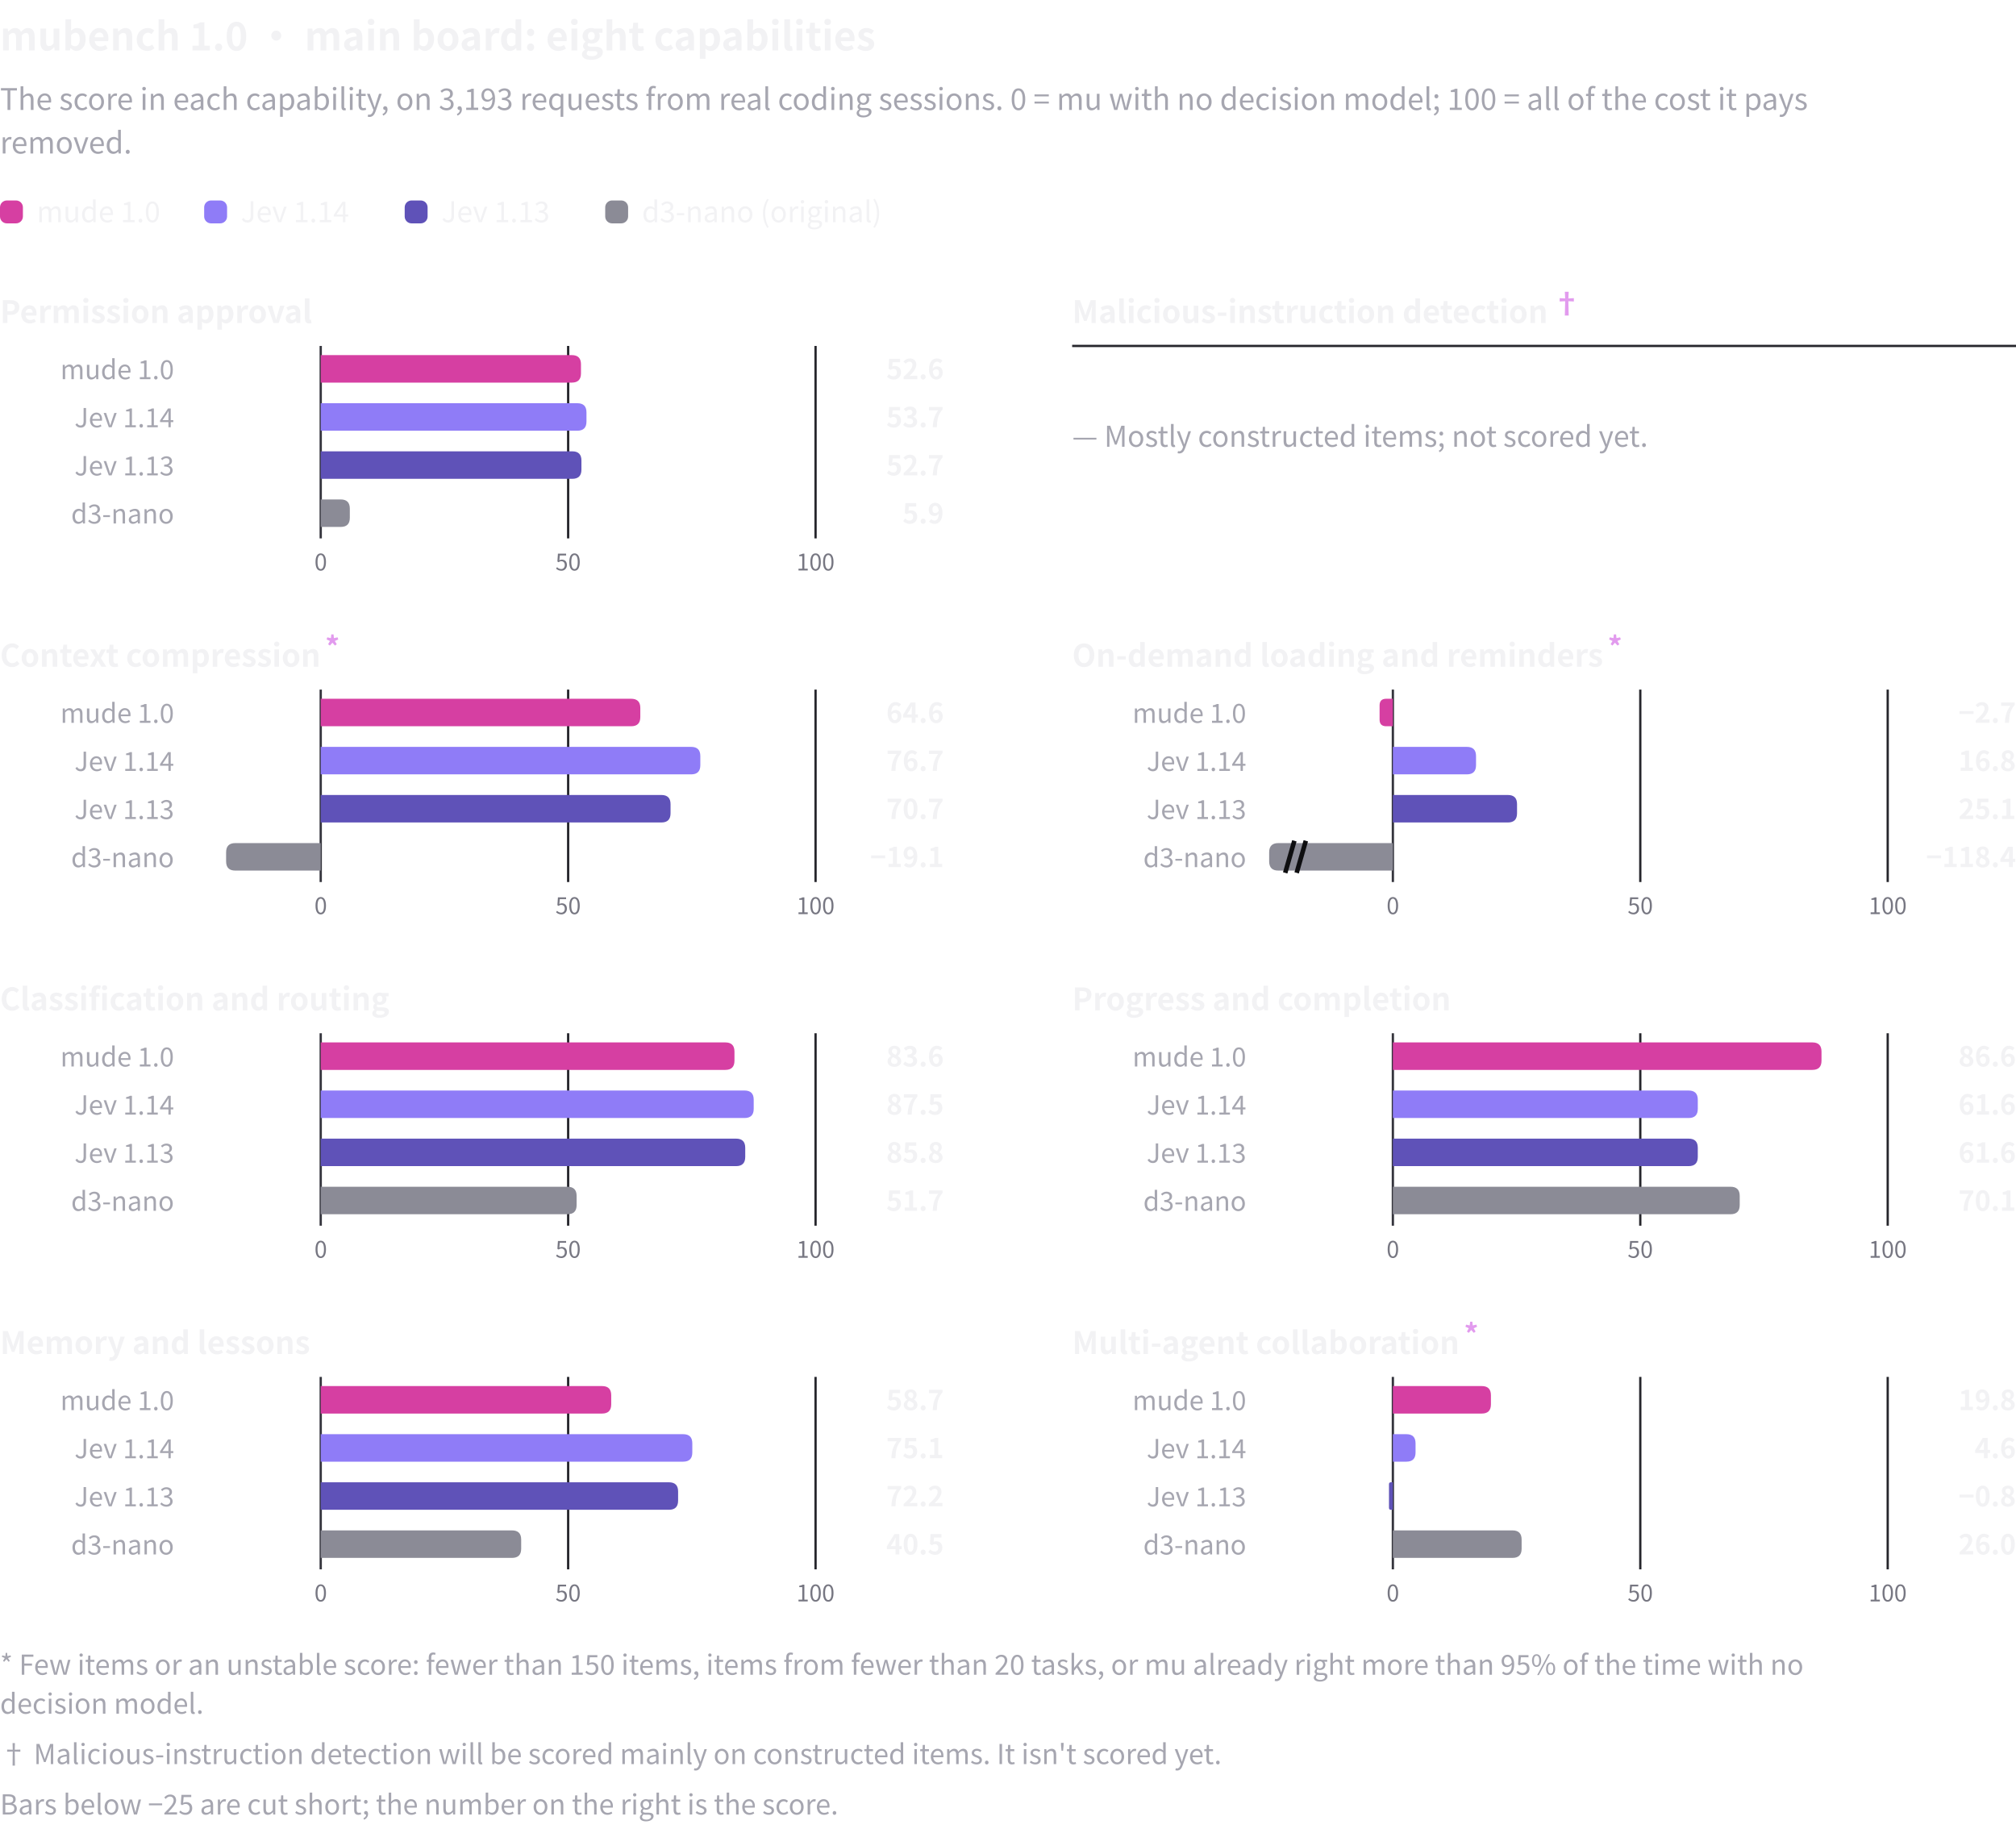
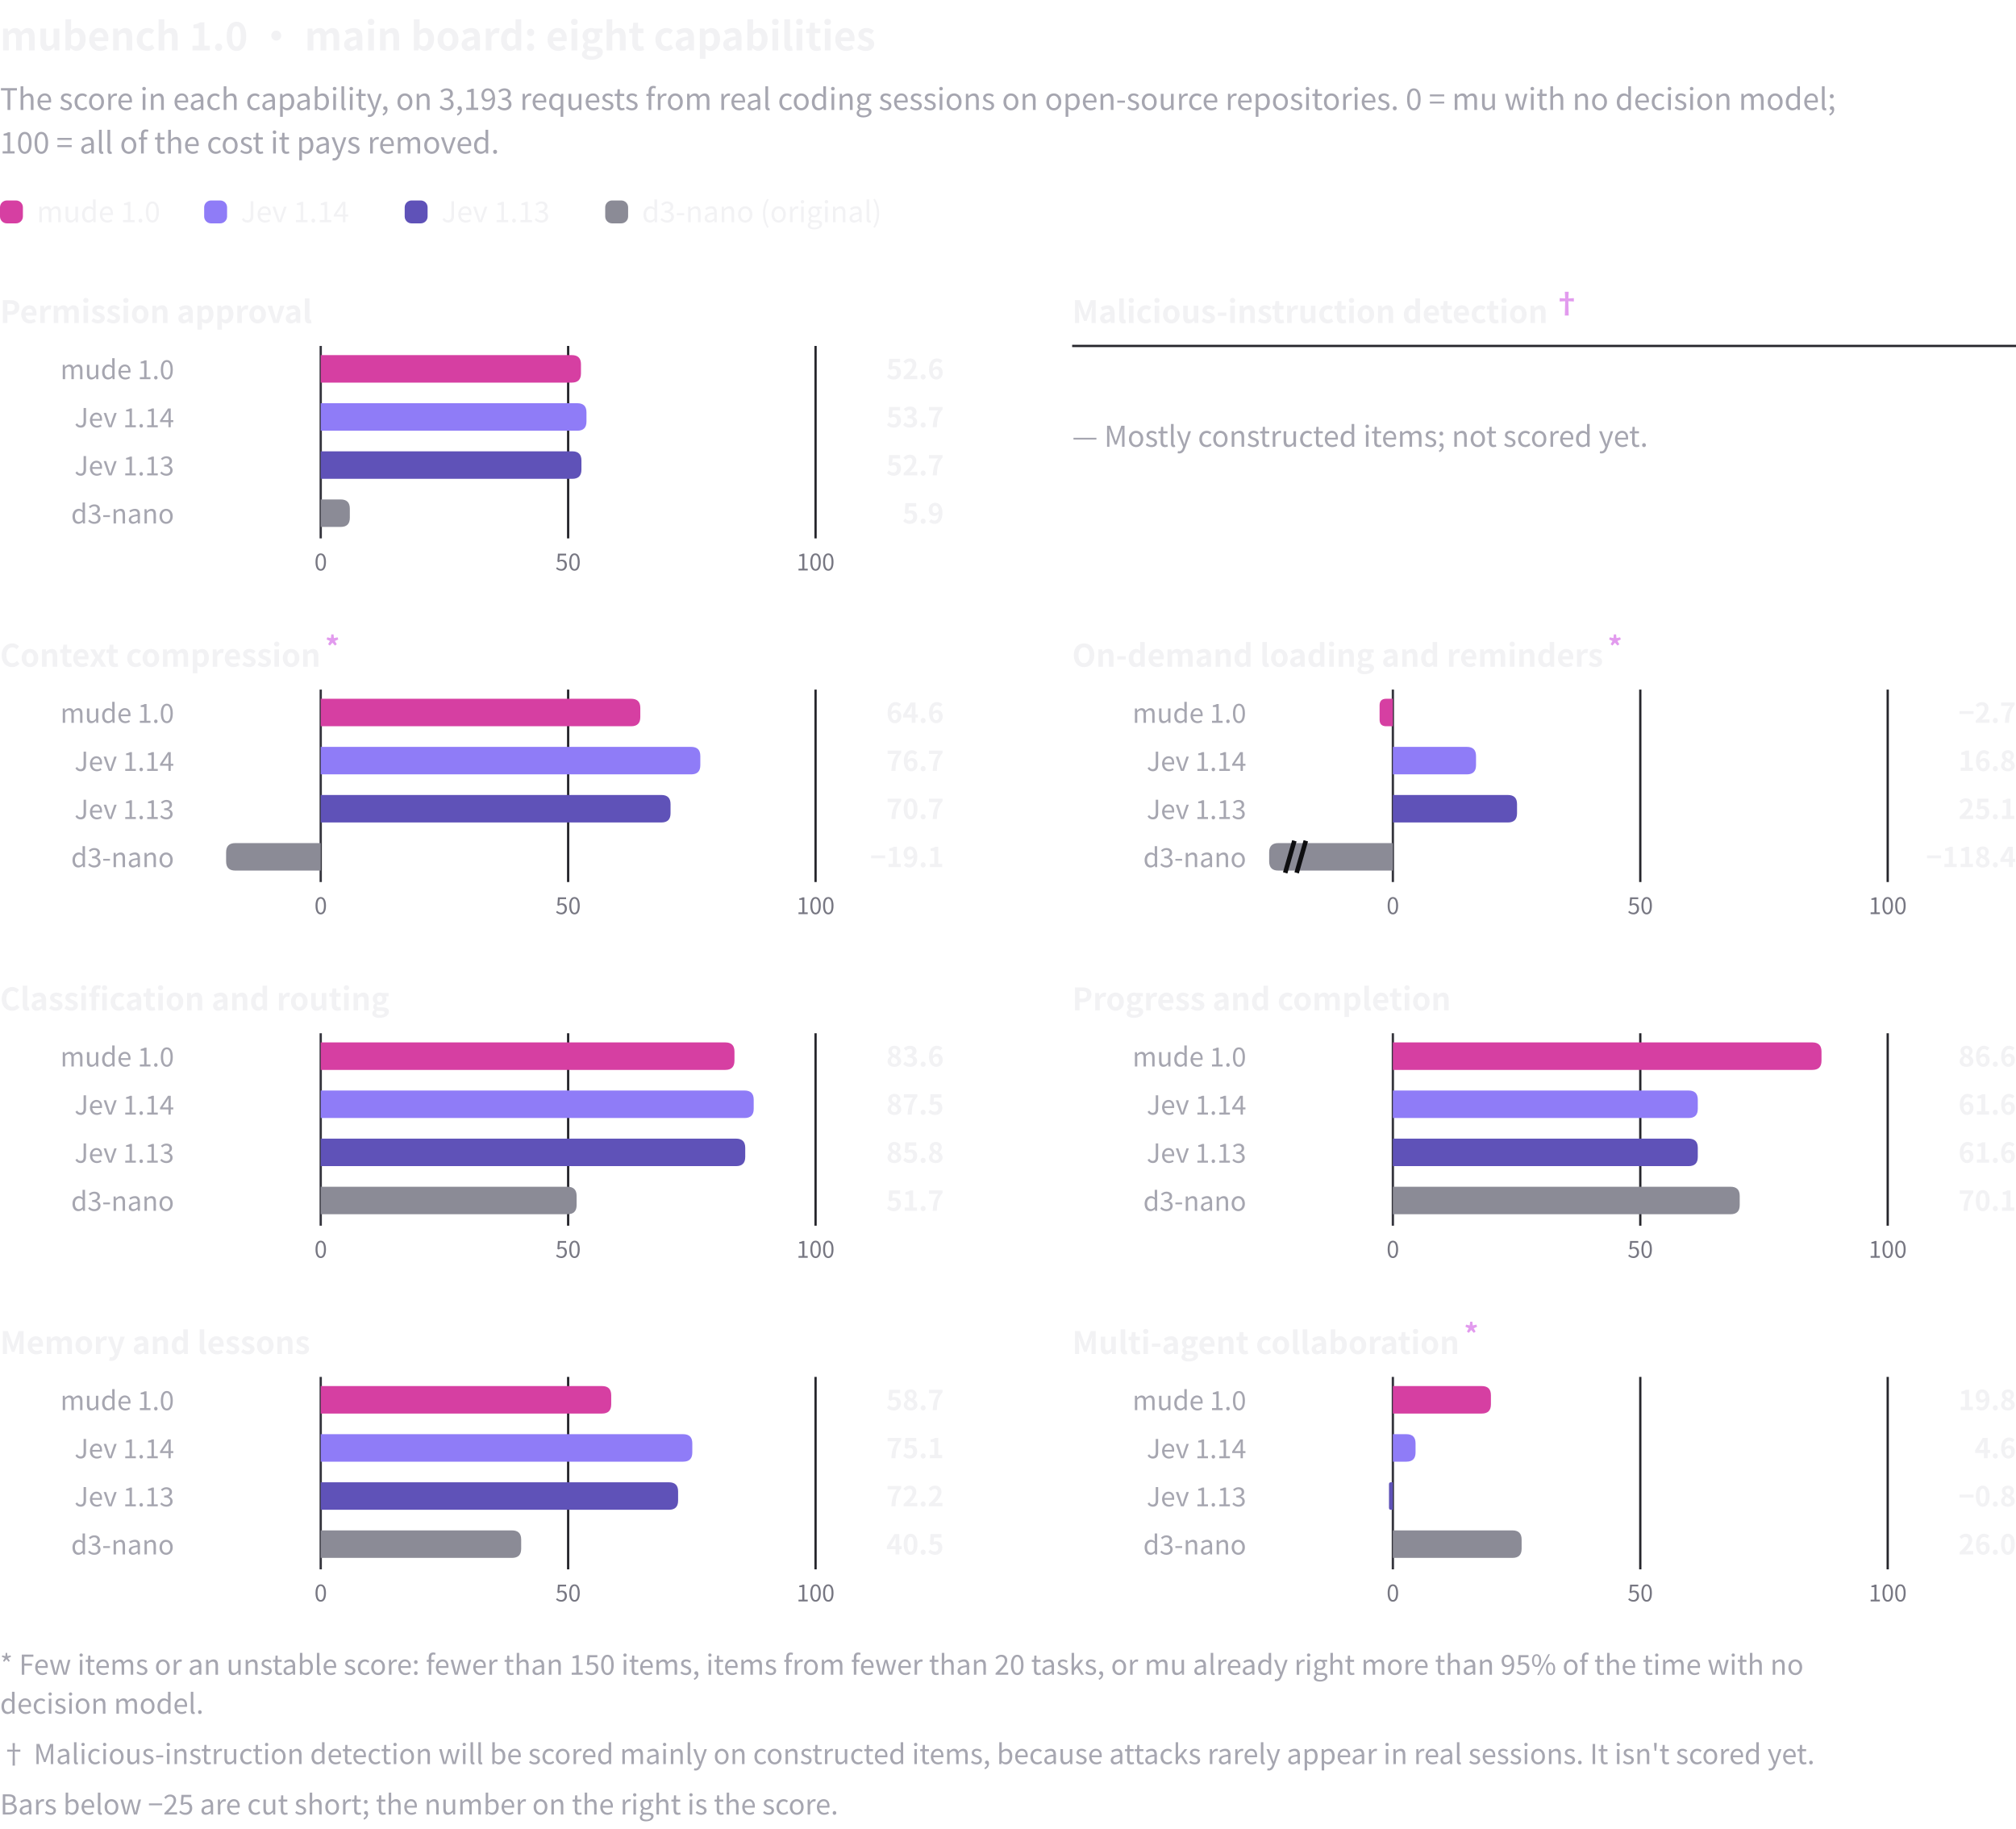
<svg xmlns="http://www.w3.org/2000/svg" width="880" height="798" viewBox="0 0 880 798" role="img" aria-labelledby="t d" font-family="-apple-system, BlinkMacSystemFont, &quot;Segoe UI&quot;, &quot;PingFang SC&quot;, &quot;Hiragino Sans GB&quot;, &quot;Noto Sans CJK SC&quot;, &quot;Noto Sans SC&quot;, &quot;Microsoft YaHei&quot;, &quot;Helvetica Neue&quot;, Arial, sans-serif">
  <text x="0" y="22" font-size="17" font-weight="650" fill="#f2f2f4">mubench 1.0 · main board: eight capabilities</text>
-   <text x="0" y="48" font-size="13" fill="#a6a6b0">The score in each capability, on 3,193 requests from real coding sessions. 0 = mu with no decision model; 100 = all of the cost it pays</text>
-   <text x="0" y="67" font-size="13" fill="#a6a6b0">removed.</text>
+   <text x="0" y="48" font-size="13" fill="#a6a6b0">The score in each capability, on 3,193 requests from real coding sessions on open-source repositories. 0 = mu with no decision model;</text>
+   <text x="0" y="67" font-size="13" fill="#a6a6b0">100 = all of the cost it pays removed.</text>
  <rect x="0" y="87.5" width="10" height="10" rx="3" fill="#d63fa2" />
  <text x="16" y="97" font-size="12.5" fill="#f2f2f4">mude 1.0</text>
  <rect x="89.12" y="87.5" width="10" height="10" rx="3" fill="#8f7cf7" />
  <text x="105.1" y="97" font-size="12.5" fill="#f2f2f4">Jev 1.14</text>
  <rect x="176.65" y="87.5" width="10" height="10" rx="3" fill="#5f52b8" />
  <text x="192.7" y="97" font-size="12.5" fill="#f2f2f4">Jev 1.13</text>
  <rect x="264.18" y="87.5" width="10" height="10" rx="3" fill="#8b8b96" />
  <text x="280.2" y="97" font-size="12.5" fill="#f2f2f4">d3-nano (original)</text>
  <text x="0" y="141" font-size="13.5" font-weight="650" fill="#f2f2f4">Permission approval</text>
  <line x1="140" y1="151" x2="140" y2="235" stroke="#34343c" stroke-width="1" />
  <line x1="248" y1="151" x2="248" y2="235" stroke="#26262c" stroke-width="1" />
  <line x1="356" y1="151" x2="356" y2="235" stroke="#26262c" stroke-width="1" />
  <text x="76" y="165.5" font-size="11.5" text-anchor="end" fill="#a6a6b0">mude 1.0</text>
  <path d="M140,155 H249.6 Q253.6,155 253.6,159 V163 Q253.6,167 249.6,167 H140 Z" fill="#d63fa2" />
  <text x="412" y="165.5" font-size="12" font-weight="600" text-anchor="end" style="font-variant-numeric: tabular-nums" fill="#f2f2f4">52.6</text>
  <text x="76" y="186.5" font-size="11.5" text-anchor="end" fill="#a6a6b0">Jev 1.14</text>
  <path d="M140,176 H252 Q256,176 256,180 V184 Q256,188 252,188 H140 Z" fill="#8f7cf7" />
  <text x="412" y="186.5" font-size="12" font-weight="600" text-anchor="end" style="font-variant-numeric: tabular-nums" fill="#f2f2f4">53.7</text>
  <text x="76" y="207.5" font-size="11.5" text-anchor="end" fill="#a6a6b0">Jev 1.13</text>
  <path d="M140,197 H249.8 Q253.8,197 253.8,201 V205 Q253.8,209 249.8,209 H140 Z" fill="#5f52b8" />
  <text x="412" y="207.5" font-size="12" font-weight="600" text-anchor="end" style="font-variant-numeric: tabular-nums" fill="#f2f2f4">52.7</text>
  <text x="76" y="228.5" font-size="11.5" text-anchor="end" fill="#a6a6b0">d3-nano</text>
  <path d="M140,218 H148.7 Q152.7,218 152.7,222 V226 Q152.7,230 148.7,230 H140 Z" fill="#8b8b96" />
  <text x="412" y="228.5" font-size="12" font-weight="600" text-anchor="end" style="font-variant-numeric: tabular-nums" fill="#f2f2f4">5.9</text>
  <text x="140" y="249" font-size="10" text-anchor="middle" style="font-variant-numeric: tabular-nums" fill="#777782">0</text>
  <text x="248" y="249" font-size="10" text-anchor="middle" style="font-variant-numeric: tabular-nums" fill="#777782">50</text>
  <text x="356" y="249" font-size="10" text-anchor="middle" style="font-variant-numeric: tabular-nums" fill="#777782">100</text>
  <text x="468" y="141" font-size="13.5" font-weight="650" fill="#f2f2f4">Malicious-instruction detection<tspan dx="2" dy="-4" font-size="12.5" font-weight="700" fill="#e29bee">†</tspan>
  </text>
  <line x1="468" y1="151" x2="880" y2="151" stroke="#26262c" stroke-width="1" />
  <text x="468" y="195" font-size="12.5" fill="#a6a6b0">—   Mostly constructed items; not scored yet.</text>
  <text x="0" y="291" font-size="13.5" font-weight="650" fill="#f2f2f4">Context compression<tspan dx="2" dy="-4" font-size="12.5" font-weight="700" fill="#e29bee">*</tspan>
  </text>
  <line x1="140" y1="301" x2="140" y2="385" stroke="#34343c" stroke-width="1" />
  <line x1="248" y1="301" x2="248" y2="385" stroke="#26262c" stroke-width="1" />
  <line x1="356" y1="301" x2="356" y2="385" stroke="#26262c" stroke-width="1" />
  <text x="76" y="315.5" font-size="11.5" text-anchor="end" fill="#a6a6b0">mude 1.0</text>
  <path d="M140,305 H275.5 Q279.5,305 279.5,309 V313 Q279.5,317 275.5,317 H140 Z" fill="#d63fa2" />
  <text x="412" y="315.5" font-size="12" font-weight="600" text-anchor="end" style="font-variant-numeric: tabular-nums" fill="#f2f2f4">64.6</text>
  <text x="76" y="336.5" font-size="11.5" text-anchor="end" fill="#a6a6b0">Jev 1.14</text>
  <path d="M140,326 H301.7 Q305.7,326 305.7,330 V334 Q305.7,338 301.7,338 H140 Z" fill="#8f7cf7" />
  <text x="412" y="336.5" font-size="12" font-weight="600" text-anchor="end" style="font-variant-numeric: tabular-nums" fill="#f2f2f4">76.7</text>
  <text x="76" y="357.5" font-size="11.5" text-anchor="end" fill="#a6a6b0">Jev 1.13</text>
  <path d="M140,347 H288.7 Q292.7,347 292.7,351 V355 Q292.7,359 288.7,359 H140 Z" fill="#5f52b8" />
  <text x="412" y="357.5" font-size="12" font-weight="600" text-anchor="end" style="font-variant-numeric: tabular-nums" fill="#f2f2f4">70.7</text>
  <text x="76" y="378.5" font-size="11.5" text-anchor="end" fill="#a6a6b0">d3-nano</text>
  <path d="M140,368 H102.7 Q98.7,368 98.7,372 V376 Q98.7,380 102.7,380 H140 Z" fill="#8b8b96" />
  <text x="412" y="378.5" font-size="12" font-weight="600" text-anchor="end" style="font-variant-numeric: tabular-nums" fill="#f2f2f4">−19.1</text>
  <text x="140" y="399" font-size="10" text-anchor="middle" style="font-variant-numeric: tabular-nums" fill="#777782">0</text>
  <text x="248" y="399" font-size="10" text-anchor="middle" style="font-variant-numeric: tabular-nums" fill="#777782">50</text>
  <text x="356" y="399" font-size="10" text-anchor="middle" style="font-variant-numeric: tabular-nums" fill="#777782">100</text>
  <text x="468" y="291" font-size="13.5" font-weight="650" fill="#f2f2f4">On-demand loading and reminders<tspan dx="2" dy="-4" font-size="12.5" font-weight="700" fill="#e29bee">*</tspan>
  </text>
  <line x1="608" y1="301" x2="608" y2="385" stroke="#34343c" stroke-width="1" />
  <line x1="716" y1="301" x2="716" y2="385" stroke="#26262c" stroke-width="1" />
  <line x1="824" y1="301" x2="824" y2="385" stroke="#26262c" stroke-width="1" />
  <text x="544" y="315.5" font-size="11.5" text-anchor="end" fill="#a6a6b0">mude 1.0</text>
  <path d="M608,305 H605.1 Q602.2,305 602.2,307.9 V314.1 Q602.2,317 605.1,317 H608 Z" fill="#d63fa2" />
  <text x="880" y="315.5" font-size="12" font-weight="600" text-anchor="end" style="font-variant-numeric: tabular-nums" fill="#f2f2f4">−2.7</text>
  <text x="544" y="336.5" font-size="11.5" text-anchor="end" fill="#a6a6b0">Jev 1.14</text>
  <path d="M608,326 H640.3 Q644.3,326 644.3,330 V334 Q644.3,338 640.3,338 H608 Z" fill="#8f7cf7" />
  <text x="880" y="336.5" font-size="12" font-weight="600" text-anchor="end" style="font-variant-numeric: tabular-nums" fill="#f2f2f4">16.8</text>
  <text x="544" y="357.5" font-size="11.5" text-anchor="end" fill="#a6a6b0">Jev 1.13</text>
  <path d="M608,347 H658.2 Q662.2,347 662.2,351 V355 Q662.2,359 658.2,359 H608 Z" fill="#5f52b8" />
  <text x="880" y="357.5" font-size="12" font-weight="600" text-anchor="end" style="font-variant-numeric: tabular-nums" fill="#f2f2f4">25.1</text>
  <text x="544" y="378.5" font-size="11.5" text-anchor="end" fill="#a6a6b0">d3-nano</text>
  <path d="M608,368 H558 Q554,368 554,372 V376 Q554,380 558,380 H608 Z" fill="#8b8b96" />
  <line x1="561" y1="381" x2="565" y2="367" stroke="#0e0e10" stroke-width="2" />
  <line x1="566" y1="381" x2="570" y2="367" stroke="#0e0e10" stroke-width="2" />
  <text x="880" y="378.5" font-size="12" font-weight="600" text-anchor="end" style="font-variant-numeric: tabular-nums" fill="#f2f2f4">−118.4</text>
  <text x="608" y="399" font-size="10" text-anchor="middle" style="font-variant-numeric: tabular-nums" fill="#777782">0</text>
  <text x="716" y="399" font-size="10" text-anchor="middle" style="font-variant-numeric: tabular-nums" fill="#777782">50</text>
  <text x="824" y="399" font-size="10" text-anchor="middle" style="font-variant-numeric: tabular-nums" fill="#777782">100</text>
  <text x="0" y="441" font-size="13.5" font-weight="650" fill="#f2f2f4">Classification and routing</text>
  <line x1="140" y1="451" x2="140" y2="535" stroke="#34343c" stroke-width="1" />
  <line x1="248" y1="451" x2="248" y2="535" stroke="#26262c" stroke-width="1" />
  <line x1="356" y1="451" x2="356" y2="535" stroke="#26262c" stroke-width="1" />
  <text x="76" y="465.5" font-size="11.5" text-anchor="end" fill="#a6a6b0">mude 1.0</text>
  <path d="M140,455 H316.6 Q320.6,455 320.6,459 V463 Q320.6,467 316.6,467 H140 Z" fill="#d63fa2" />
  <text x="412" y="465.5" font-size="12" font-weight="600" text-anchor="end" style="font-variant-numeric: tabular-nums" fill="#f2f2f4">83.6</text>
  <text x="76" y="486.5" font-size="11.5" text-anchor="end" fill="#a6a6b0">Jev 1.14</text>
  <path d="M140,476 H325 Q329,476 329,480 V484 Q329,488 325,488 H140 Z" fill="#8f7cf7" />
  <text x="412" y="486.5" font-size="12" font-weight="600" text-anchor="end" style="font-variant-numeric: tabular-nums" fill="#f2f2f4">87.5</text>
  <text x="76" y="507.5" font-size="11.5" text-anchor="end" fill="#a6a6b0">Jev 1.13</text>
  <path d="M140,497 H321.3 Q325.3,497 325.3,501 V505 Q325.3,509 321.3,509 H140 Z" fill="#5f52b8" />
  <text x="412" y="507.5" font-size="12" font-weight="600" text-anchor="end" style="font-variant-numeric: tabular-nums" fill="#f2f2f4">85.8</text>
  <text x="76" y="528.5" font-size="11.5" text-anchor="end" fill="#a6a6b0">d3-nano</text>
  <path d="M140,518 H247.7 Q251.7,518 251.7,522 V526 Q251.7,530 247.7,530 H140 Z" fill="#8b8b96" />
  <text x="412" y="528.5" font-size="12" font-weight="600" text-anchor="end" style="font-variant-numeric: tabular-nums" fill="#f2f2f4">51.7</text>
  <text x="140" y="549" font-size="10" text-anchor="middle" style="font-variant-numeric: tabular-nums" fill="#777782">0</text>
  <text x="248" y="549" font-size="10" text-anchor="middle" style="font-variant-numeric: tabular-nums" fill="#777782">50</text>
  <text x="356" y="549" font-size="10" text-anchor="middle" style="font-variant-numeric: tabular-nums" fill="#777782">100</text>
  <text x="468" y="441" font-size="13.5" font-weight="650" fill="#f2f2f4">Progress and completion</text>
  <line x1="608" y1="451" x2="608" y2="535" stroke="#34343c" stroke-width="1" />
  <line x1="716" y1="451" x2="716" y2="535" stroke="#26262c" stroke-width="1" />
  <line x1="824" y1="451" x2="824" y2="535" stroke="#26262c" stroke-width="1" />
  <text x="544" y="465.5" font-size="11.5" text-anchor="end" fill="#a6a6b0">mude 1.0</text>
  <path d="M608,455 H791.1 Q795.1,455 795.1,459 V463 Q795.1,467 791.1,467 H608 Z" fill="#d63fa2" />
  <text x="880" y="465.5" font-size="12" font-weight="600" text-anchor="end" style="font-variant-numeric: tabular-nums" fill="#f2f2f4">86.6</text>
  <text x="544" y="486.5" font-size="11.5" text-anchor="end" fill="#a6a6b0">Jev 1.14</text>
  <path d="M608,476 H737.1 Q741.1,476 741.1,480 V484 Q741.1,488 737.1,488 H608 Z" fill="#8f7cf7" />
  <text x="880" y="486.5" font-size="12" font-weight="600" text-anchor="end" style="font-variant-numeric: tabular-nums" fill="#f2f2f4">61.6</text>
  <text x="544" y="507.5" font-size="11.5" text-anchor="end" fill="#a6a6b0">Jev 1.13</text>
  <path d="M608,497 H737.1 Q741.1,497 741.1,501 V505 Q741.1,509 737.1,509 H608 Z" fill="#5f52b8" />
  <text x="880" y="507.5" font-size="12" font-weight="600" text-anchor="end" style="font-variant-numeric: tabular-nums" fill="#f2f2f4">61.6</text>
  <text x="544" y="528.5" font-size="11.5" text-anchor="end" fill="#a6a6b0">d3-nano</text>
  <path d="M608,518 H755.4 Q759.4,518 759.4,522 V526 Q759.4,530 755.4,530 H608 Z" fill="#8b8b96" />
  <text x="880" y="528.5" font-size="12" font-weight="600" text-anchor="end" style="font-variant-numeric: tabular-nums" fill="#f2f2f4">70.1</text>
  <text x="608" y="549" font-size="10" text-anchor="middle" style="font-variant-numeric: tabular-nums" fill="#777782">0</text>
  <text x="716" y="549" font-size="10" text-anchor="middle" style="font-variant-numeric: tabular-nums" fill="#777782">50</text>
  <text x="824" y="549" font-size="10" text-anchor="middle" style="font-variant-numeric: tabular-nums" fill="#777782">100</text>
  <text x="0" y="591" font-size="13.5" font-weight="650" fill="#f2f2f4">Memory and lessons</text>
  <line x1="140" y1="601" x2="140" y2="685" stroke="#34343c" stroke-width="1" />
  <line x1="248" y1="601" x2="248" y2="685" stroke="#26262c" stroke-width="1" />
  <line x1="356" y1="601" x2="356" y2="685" stroke="#26262c" stroke-width="1" />
  <text x="76" y="615.5" font-size="11.5" text-anchor="end" fill="#a6a6b0">mude 1.0</text>
  <path d="M140,605 H262.8 Q266.8,605 266.8,609 V613 Q266.8,617 262.8,617 H140 Z" fill="#d63fa2" />
  <text x="412" y="615.5" font-size="12" font-weight="600" text-anchor="end" style="font-variant-numeric: tabular-nums" fill="#f2f2f4">58.7</text>
  <text x="76" y="636.5" font-size="11.5" text-anchor="end" fill="#a6a6b0">Jev 1.14</text>
  <path d="M140,626 H298.2 Q302.2,626 302.2,630 V634 Q302.2,638 298.2,638 H140 Z" fill="#8f7cf7" />
  <text x="412" y="636.5" font-size="12" font-weight="600" text-anchor="end" style="font-variant-numeric: tabular-nums" fill="#f2f2f4">75.1</text>
  <text x="76" y="657.5" font-size="11.5" text-anchor="end" fill="#a6a6b0">Jev 1.13</text>
  <path d="M140,647 H292 Q296,647 296,651 V655 Q296,659 292,659 H140 Z" fill="#5f52b8" />
  <text x="412" y="657.5" font-size="12" font-weight="600" text-anchor="end" style="font-variant-numeric: tabular-nums" fill="#f2f2f4">72.2</text>
  <text x="76" y="678.5" font-size="11.5" text-anchor="end" fill="#a6a6b0">d3-nano</text>
  <path d="M140,668 H223.5 Q227.5,668 227.5,672 V676 Q227.5,680 223.5,680 H140 Z" fill="#8b8b96" />
  <text x="412" y="678.5" font-size="12" font-weight="600" text-anchor="end" style="font-variant-numeric: tabular-nums" fill="#f2f2f4">40.5</text>
  <text x="140" y="699" font-size="10" text-anchor="middle" style="font-variant-numeric: tabular-nums" fill="#777782">0</text>
  <text x="248" y="699" font-size="10" text-anchor="middle" style="font-variant-numeric: tabular-nums" fill="#777782">50</text>
  <text x="356" y="699" font-size="10" text-anchor="middle" style="font-variant-numeric: tabular-nums" fill="#777782">100</text>
  <text x="468" y="591" font-size="13.5" font-weight="650" fill="#f2f2f4">Multi-agent collaboration<tspan dx="2" dy="-4" font-size="12.5" font-weight="700" fill="#e29bee">*</tspan>
  </text>
  <line x1="608" y1="601" x2="608" y2="685" stroke="#34343c" stroke-width="1" />
  <line x1="716" y1="601" x2="716" y2="685" stroke="#26262c" stroke-width="1" />
  <line x1="824" y1="601" x2="824" y2="685" stroke="#26262c" stroke-width="1" />
  <text x="544" y="615.5" font-size="11.5" text-anchor="end" fill="#a6a6b0">mude 1.0</text>
  <path d="M608,605 H646.8 Q650.8,605 650.8,609 V613 Q650.8,617 646.8,617 H608 Z" fill="#d63fa2" />
  <text x="880" y="615.5" font-size="12" font-weight="600" text-anchor="end" style="font-variant-numeric: tabular-nums" fill="#f2f2f4">19.8</text>
  <text x="544" y="636.5" font-size="11.5" text-anchor="end" fill="#a6a6b0">Jev 1.14</text>
  <path d="M608,626 H613.9 Q617.9,626 617.9,630 V634 Q617.9,638 613.9,638 H608 Z" fill="#8f7cf7" />
  <text x="880" y="636.5" font-size="12" font-weight="600" text-anchor="end" style="font-variant-numeric: tabular-nums" fill="#f2f2f4">4.6</text>
  <text x="544" y="657.5" font-size="11.5" text-anchor="end" fill="#a6a6b0">Jev 1.13</text>
  <path d="M608,647 H607.1 Q606.3,647 606.3,647.9 V658.1 Q606.3,659 607.1,659 H608 Z" fill="#5f52b8" />
  <text x="880" y="657.5" font-size="12" font-weight="600" text-anchor="end" style="font-variant-numeric: tabular-nums" fill="#f2f2f4">−0.8</text>
  <text x="544" y="678.5" font-size="11.5" text-anchor="end" fill="#a6a6b0">d3-nano</text>
  <path d="M608,668 H660.2 Q664.2,668 664.2,672 V676 Q664.2,680 660.2,680 H608 Z" fill="#8b8b96" />
  <text x="880" y="678.5" font-size="12" font-weight="600" text-anchor="end" style="font-variant-numeric: tabular-nums" fill="#f2f2f4">26.0</text>
  <text x="608" y="699" font-size="10" text-anchor="middle" style="font-variant-numeric: tabular-nums" fill="#777782">0</text>
  <text x="716" y="699" font-size="10" text-anchor="middle" style="font-variant-numeric: tabular-nums" fill="#777782">50</text>
  <text x="824" y="699" font-size="10" text-anchor="middle" style="font-variant-numeric: tabular-nums" fill="#777782">100</text>
  <text x="0" y="731" font-size="12" fill="#a6a6b0">* Few items or an unstable score: fewer than 150 items, items from fewer than 20 tasks, or mu already right more than 95% of the time with no</text>
  <text x="0" y="748" font-size="12" fill="#a6a6b0">decision model.</text>
-   <text x="0" y="770" font-size="12" fill="#a6a6b0">† Malicious-instruction detection will be scored mainly on constructed items. It isn't scored yet.</text>
+   <text x="0" y="770" font-size="12" fill="#a6a6b0">† Malicious-instruction detection will be scored mainly on constructed items, because attacks rarely appear in real sessions. It isn't scored yet.</text>
  <text x="0" y="792" font-size="12" fill="#a6a6b0">Bars below −25 are cut short; the number on the right is the score.</text>
</svg>
